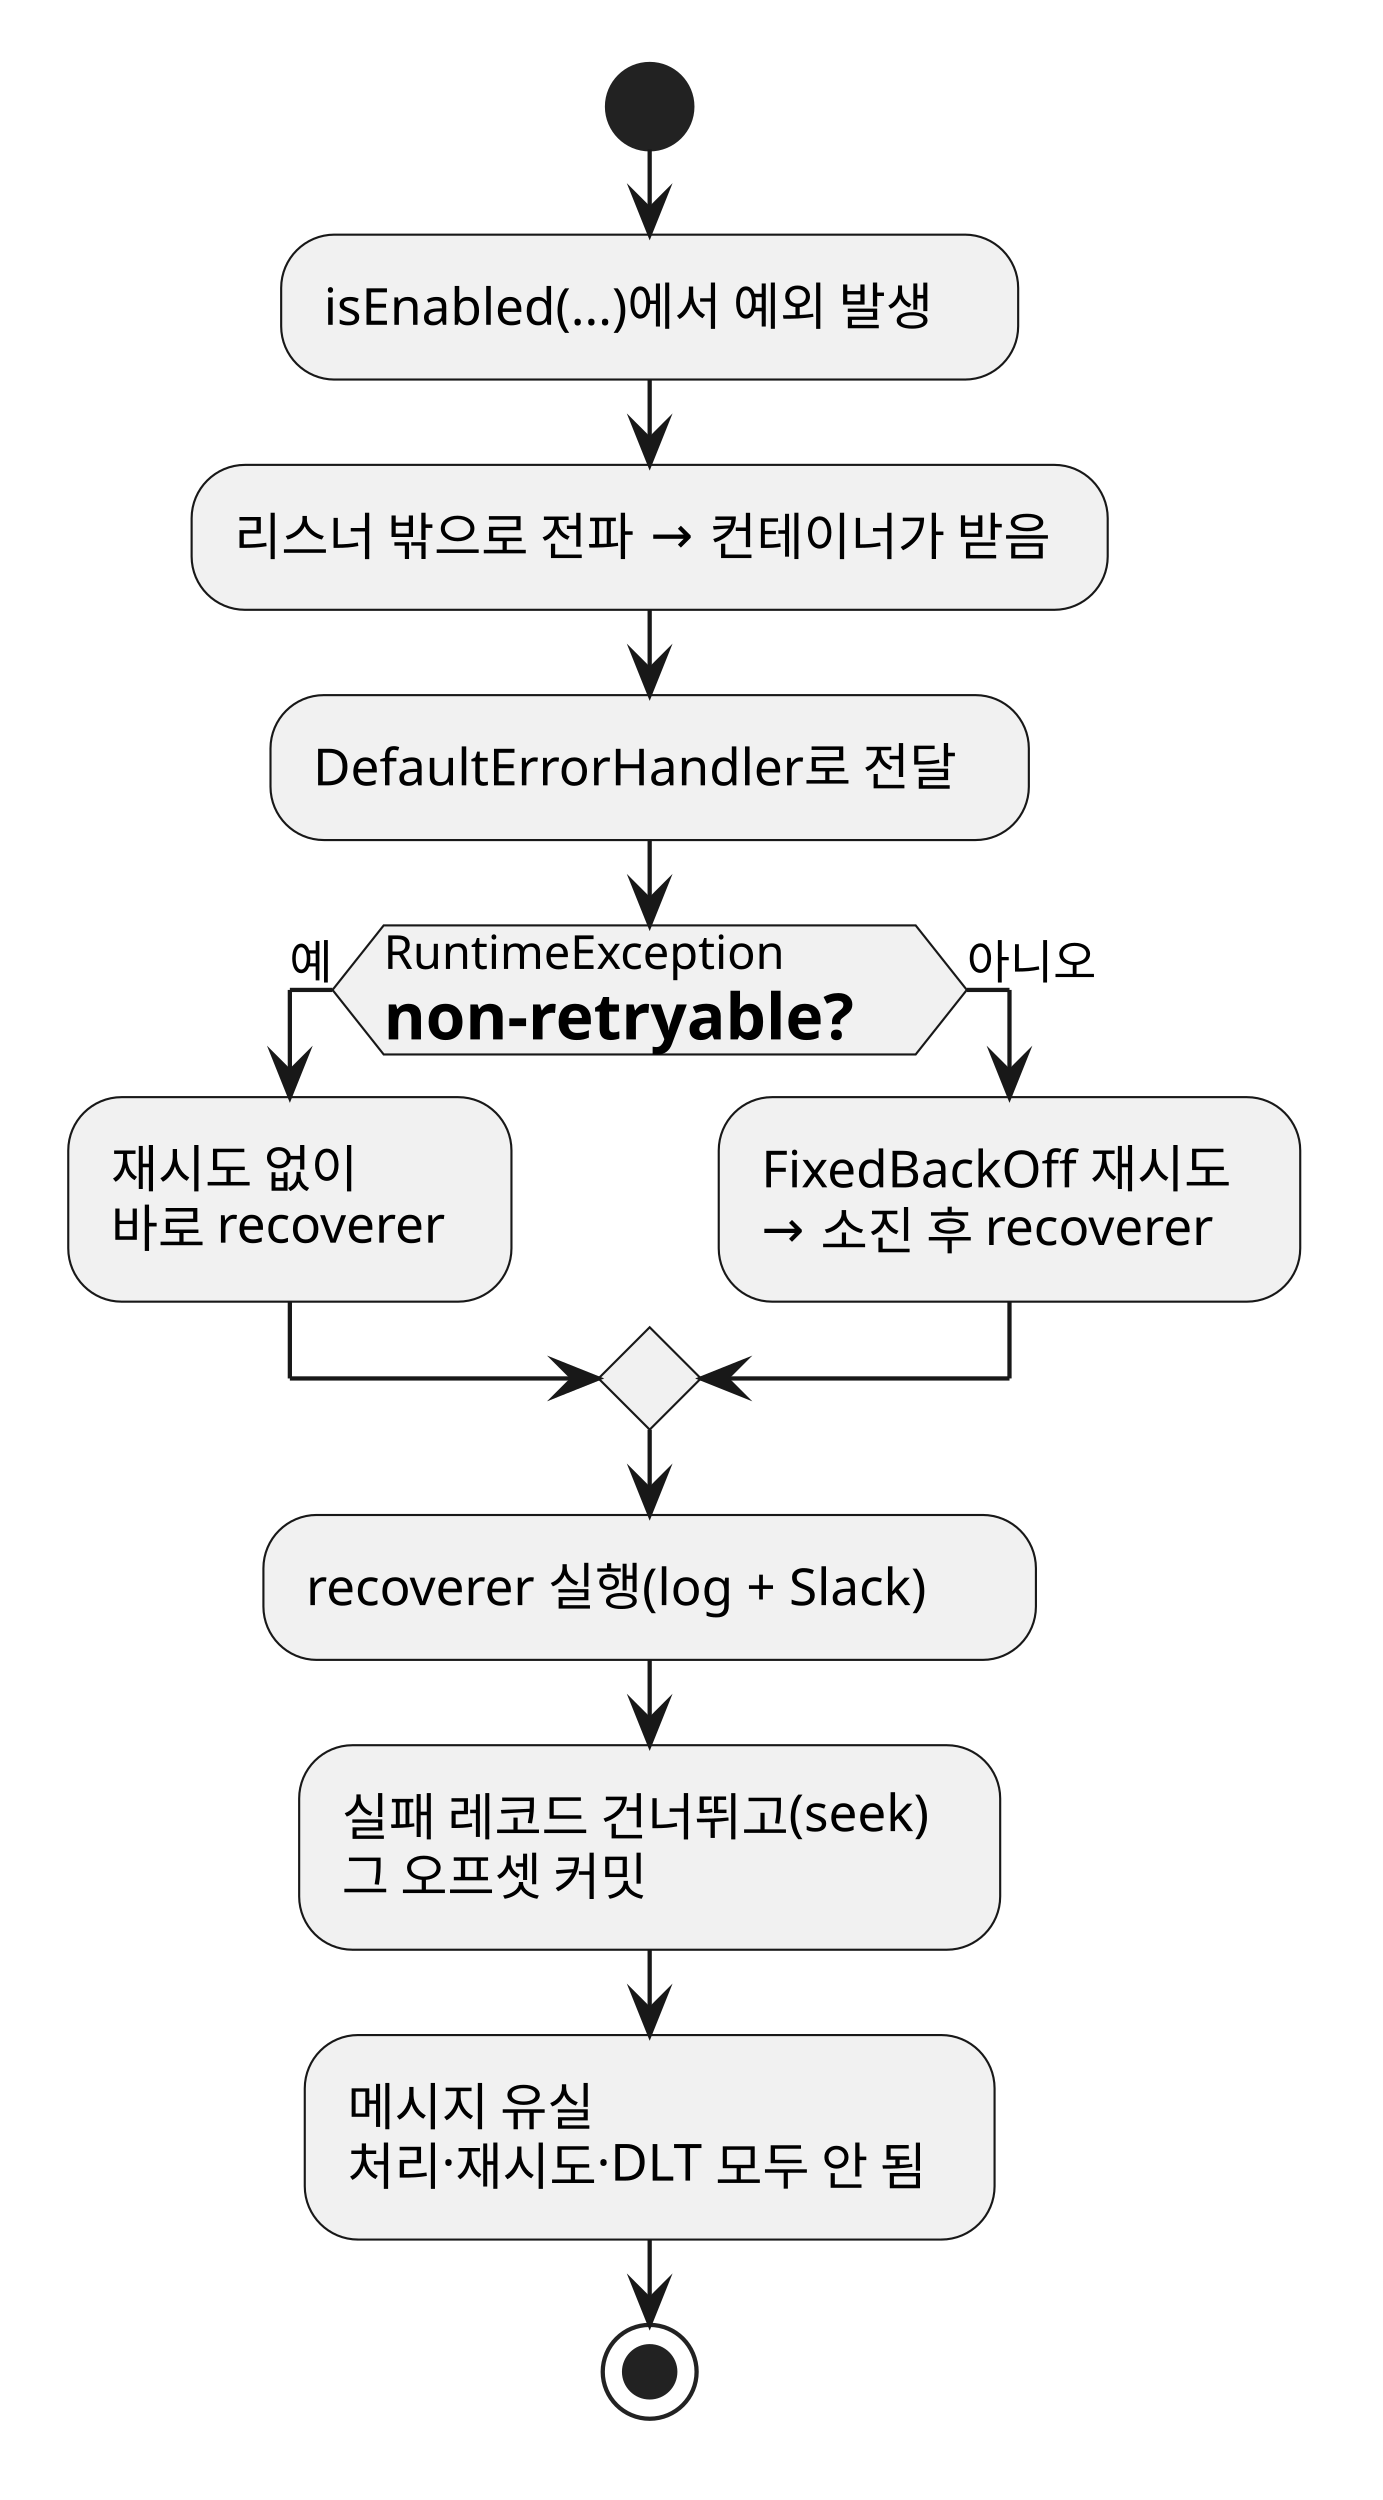
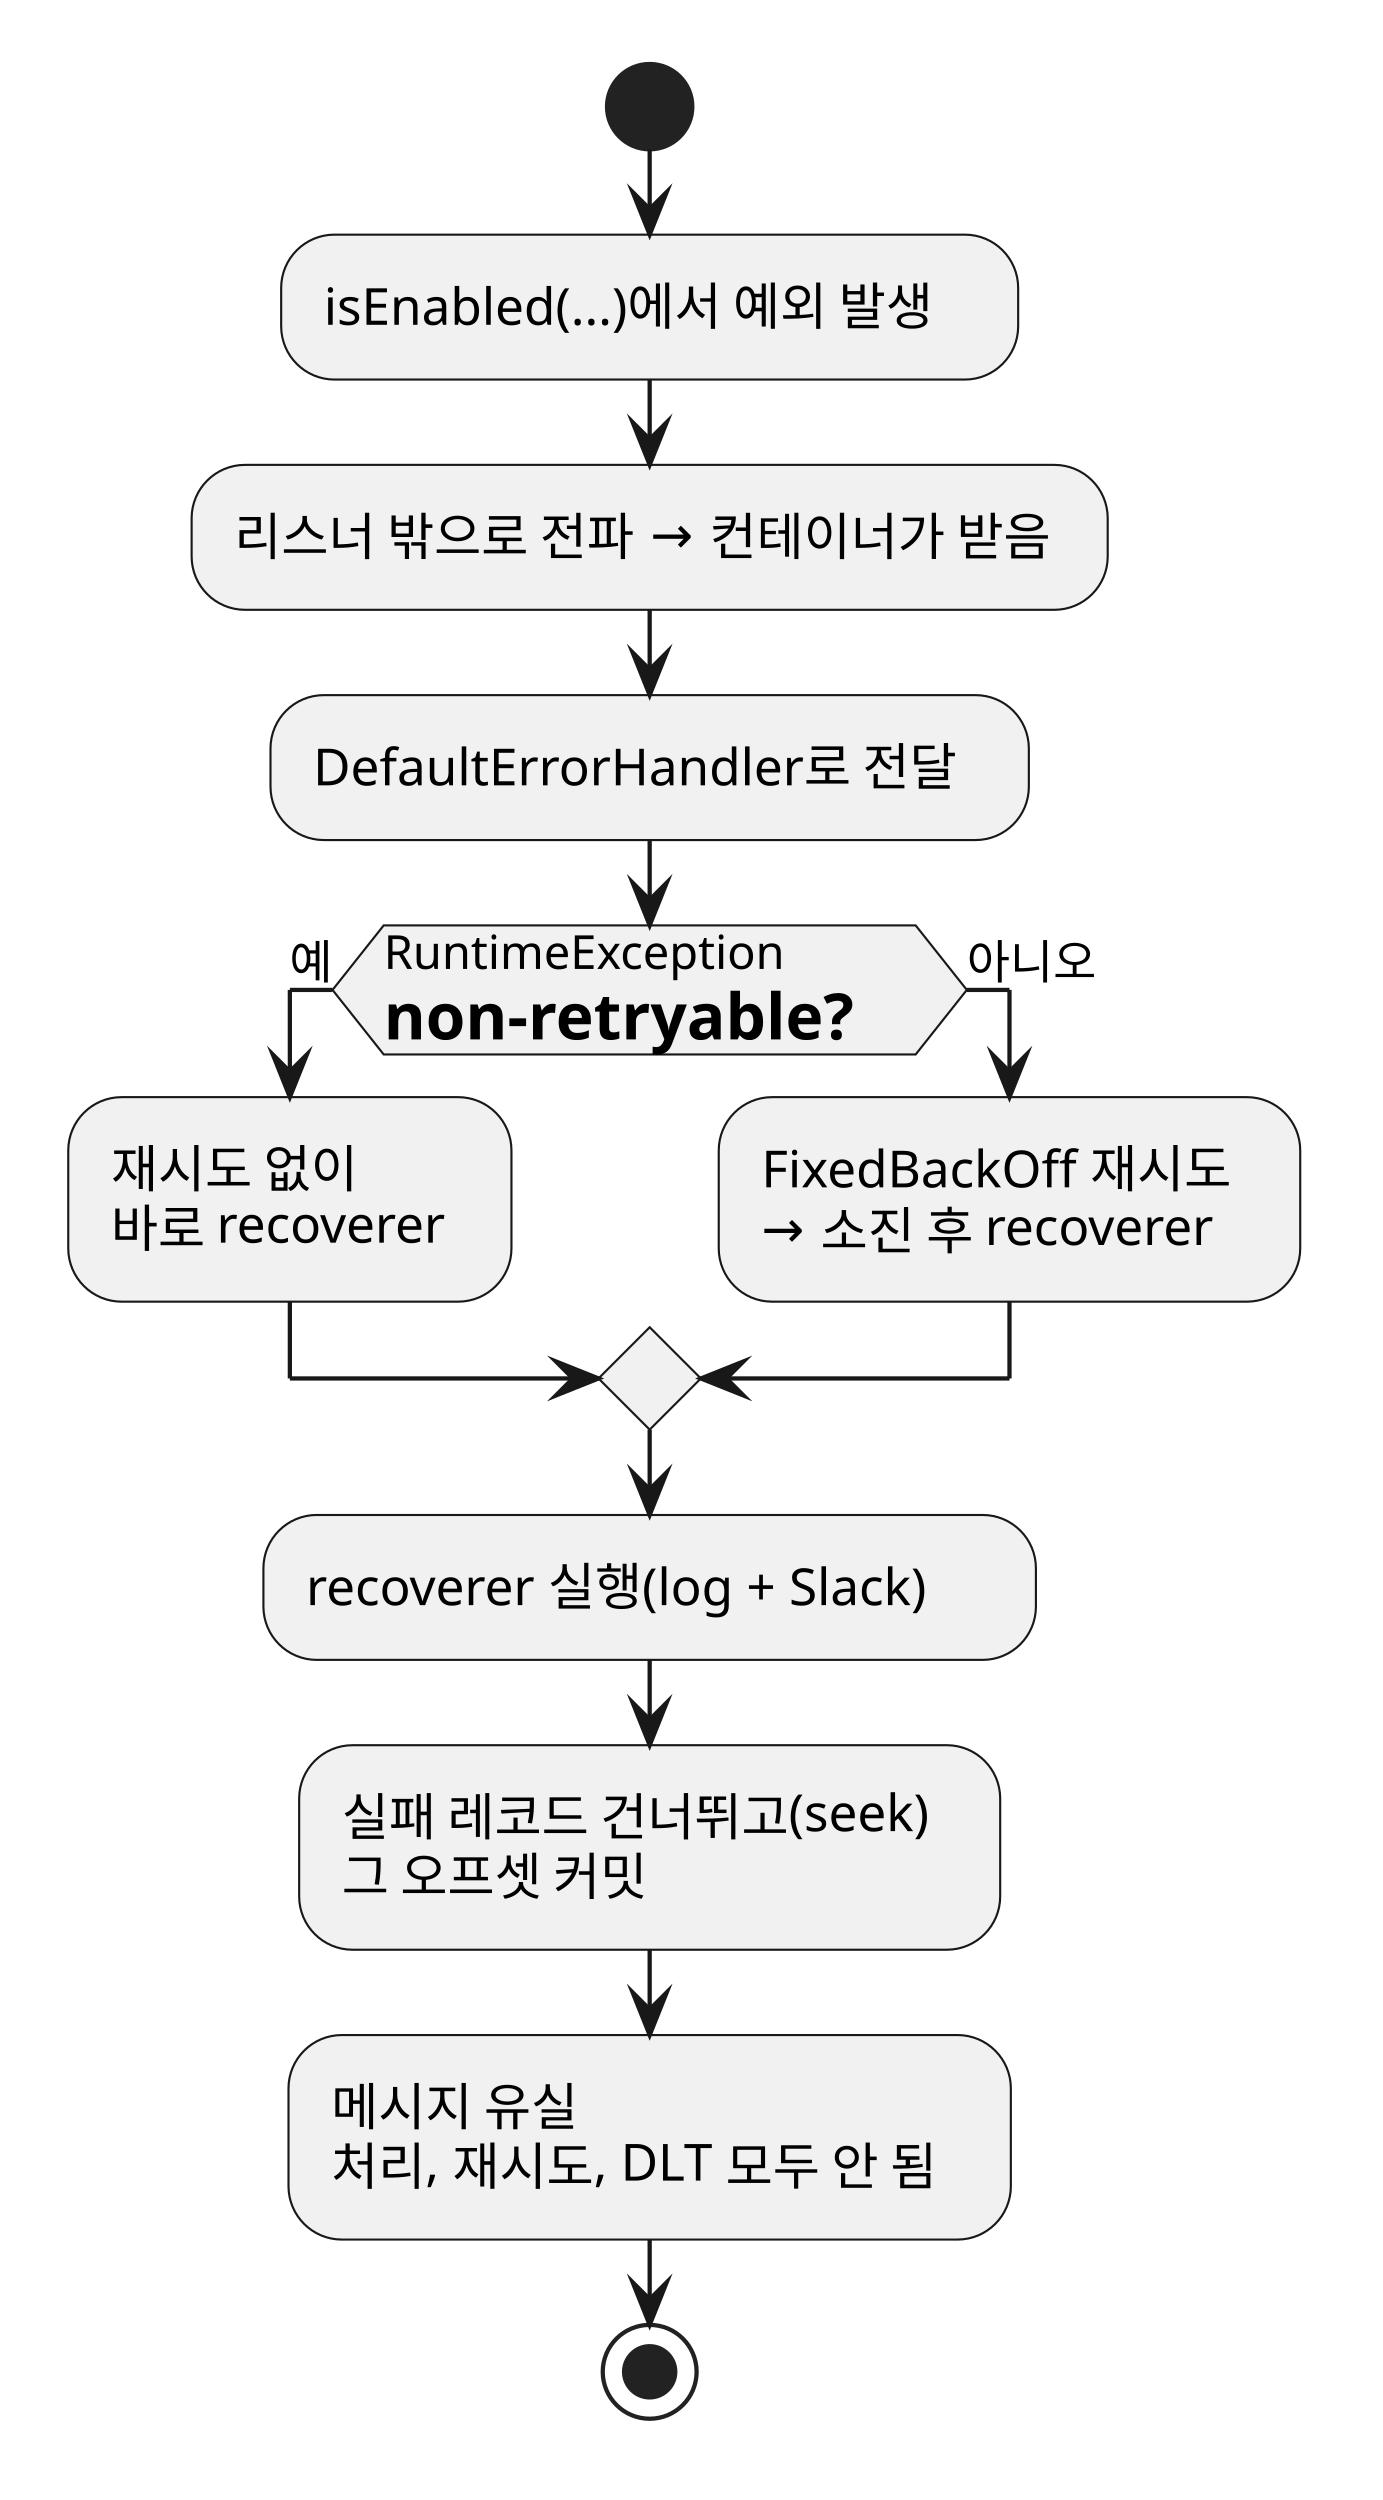
<svg xmlns="http://www.w3.org/2000/svg" version="1.1" data-diagram-type="ACTIVITY" style="width:324px;height:586px;background:#FFFFFF;" width="324px" height="586px" viewBox="0 0 324 586" zoomAndPan="magnify" preserveAspectRatio="none" contentStyleType="text/css">
  <defs />
  <g font-family="sans-serif" lengthAdjust="spacing">
    <ellipse cx="152.283" cy="25" rx="10" ry="10" fill="#222" style="stroke:#222;stroke-width:1;" />
    <rect x="65.905" y="55" width="172.754" height="33.969" fill="#F1F1F1" style="stroke:#181818;stroke-width:0.5;" rx="12.5" ry="12.5" />
    <text x="75.905" y="76.139" fill="#000" font-size="12" textLength="152.754">isEnabled(...)에서 예외 발생</text>
    <rect x="44.918" y="108.969" width="214.728" height="33.969" fill="#F1F1F1" style="stroke:#181818;stroke-width:0.5;" rx="12.5" ry="12.5" />
    <text x="54.918" y="130.107" fill="#000" font-size="12" textLength="194.728">리스너 밖으로 전파 → 컨테이너가 받음</text>
    <rect x="63.405" y="162.938" width="177.755" height="33.969" fill="#F1F1F1" style="stroke:#181818;stroke-width:0.5;" rx="12.5" ry="12.5" />
    <text x="73.405" y="184.076" fill="#000" font-size="12" textLength="157.755">DefaultErrorHandler로 전달</text>
    <polygon points="89.942,216.906,214.623,216.906,226.623,232.039,214.623,247.172,89.942,247.172,77.942,232.039,89.942,216.906" fill="#F1F1F1" style="stroke:#181818;stroke-width:0.5;stroke-linejoin:miter;stroke-miterlimit:10;" />
    <text x="89.942" y="227.117" fill="#000" font-size="11" textLength="100.767">RuntimeException</text>
    <text x="89.942" y="243.634" fill="#000" font-size="15" textLength="124.68" font-weight="700">non-retryable?</text>
    <text x="67.823" y="229.445" fill="#000" font-size="11">예</text>
    <text x="226.623" y="229.445" fill="#000" font-size="11" textLength="30.36">아니오</text>
    <rect x="16" y="257.172" width="103.885" height="47.938" fill="#F1F1F1" style="stroke:#181818;stroke-width:0.5;" rx="12.5" ry="12.5" />
    <text x="26" y="278.311" fill="#000" font-size="12" textLength="59.015">재시도 없이</text>
    <text x="26" y="292.279" fill="#000" font-size="12" textLength="83.885">바로 recoverer</text>
    <rect x="168.473" y="257.172" width="136.3" height="47.938" fill="#F1F1F1" style="stroke:#181818;stroke-width:0.5;" rx="12.5" ry="12.5" />
    <text x="178.473" y="278.311" fill="#000" font-size="12" textLength="116.3">FixedBackOff 재시도</text>
    <text x="178.473" y="292.279" fill="#000" font-size="12" textLength="112.609">→ 소진 후 recoverer</text>
    <polygon points="152.283,311.109,164.283,323.109,152.283,335.109,140.283,323.109,152.283,311.109" fill="#F1F1F1" style="stroke:#181818;stroke-width:0.5;stroke-linejoin:miter;stroke-miterlimit:10;" />
    <rect x="61.744" y="355.109" width="181.076" height="33.969" fill="#F1F1F1" style="stroke:#181818;stroke-width:0.5;" rx="12.5" ry="12.5" />
    <text x="71.744" y="376.248" fill="#000" font-size="12" textLength="161.076">recoverer 실행(log + Slack)</text>
    <rect x="70.123" y="409.078" width="164.32" height="47.938" fill="#F1F1F1" style="stroke:#181818;stroke-width:0.5;" rx="12.5" ry="12.5" />
    <text x="80.123" y="430.217" fill="#000" font-size="12" textLength="144.32">실패 레코드 건너뛰고(seek)</text>
    <text x="80.123" y="444.186" fill="#000" font-size="12" textLength="73.869">그 오프셋 커밋</text>
-     <rect x="71.438" y="477.016" width="161.689" height="47.938" fill="#F1F1F1" style="stroke:#181818;stroke-width:0.5;" rx="12.5" ry="12.5" />
-     <text x="81.438" y="498.154" fill="#000" font-size="12" textLength="59.015">메시지 유실</text>
-     <text x="81.438" y="512.123" fill="#000" font-size="12" textLength="141.689">처리·재시도·DLT 모두 안 됨</text>
+     <rect x="67.624" y="477.016" width="169.318" height="47.938" fill="#F1F1F1" style="stroke:#181818;stroke-width:0.5;" rx="12.5" ry="12.5" />
+     <text x="77.624" y="498.154" fill="#000" font-size="12" textLength="59.015">메시지 유실</text>
+     <text x="77.624" y="512.123" fill="#000" font-size="12" textLength="149.318">처리, 재시도, DLT 모두 안 됨</text>
    <ellipse cx="152.283" cy="555.953" rx="11" ry="11" fill="none" style="stroke:#222;stroke-width:1;" />
    <ellipse cx="152.283" cy="555.953" rx="6" ry="6" fill="#222" style="stroke:#222;stroke-width:1;" />
    <line x1="152.283" y1="35" x2="152.283" y2="55" style="stroke:#181818;stroke-width:1;" />
    <polygon points="148.283,45,152.283,55,156.283,45,152.283,49" fill="#181818" style="stroke:#181818;stroke-width:1;stroke-linejoin:miter;stroke-miterlimit:10;" />
    <line x1="152.283" y1="88.969" x2="152.283" y2="108.969" style="stroke:#181818;stroke-width:1;" />
    <polygon points="148.283,98.969,152.283,108.969,156.283,98.969,152.283,102.969" fill="#181818" style="stroke:#181818;stroke-width:1;stroke-linejoin:miter;stroke-miterlimit:10;" />
    <line x1="152.283" y1="142.938" x2="152.283" y2="162.938" style="stroke:#181818;stroke-width:1;" />
    <polygon points="148.283,152.938,152.283,162.938,156.283,152.938,152.283,156.938" fill="#181818" style="stroke:#181818;stroke-width:1;stroke-linejoin:miter;stroke-miterlimit:10;" />
    <line x1="77.942" y1="232.039" x2="67.942" y2="232.039" style="stroke:#181818;stroke-width:1;" />
    <line x1="67.942" y1="232.039" x2="67.942" y2="257.172" style="stroke:#181818;stroke-width:1;" />
    <polygon points="63.942,247.172,67.942,257.172,71.942,247.172,67.942,251.172" fill="#181818" style="stroke:#181818;stroke-width:1;stroke-linejoin:miter;stroke-miterlimit:10;" />
    <line x1="226.623" y1="232.039" x2="236.623" y2="232.039" style="stroke:#181818;stroke-width:1;" />
    <line x1="236.623" y1="232.039" x2="236.623" y2="257.172" style="stroke:#181818;stroke-width:1;" />
    <polygon points="232.623,247.172,236.623,257.172,240.623,247.172,236.623,251.172" fill="#181818" style="stroke:#181818;stroke-width:1;stroke-linejoin:miter;stroke-miterlimit:10;" />
    <line x1="67.942" y1="305.109" x2="67.942" y2="323.109" style="stroke:#181818;stroke-width:1;" />
    <line x1="67.942" y1="323.109" x2="140.283" y2="323.109" style="stroke:#181818;stroke-width:1;" />
    <polygon points="130.283,319.109,140.283,323.109,130.283,327.109,134.283,323.109" fill="#181818" style="stroke:#181818;stroke-width:1;stroke-linejoin:miter;stroke-miterlimit:10;" />
    <line x1="236.623" y1="305.109" x2="236.623" y2="323.109" style="stroke:#181818;stroke-width:1;" />
    <line x1="236.623" y1="323.109" x2="164.283" y2="323.109" style="stroke:#181818;stroke-width:1;" />
    <polygon points="174.283,319.109,164.283,323.109,174.283,327.109,170.283,323.109" fill="#181818" style="stroke:#181818;stroke-width:1;stroke-linejoin:miter;stroke-miterlimit:10;" />
    <line x1="152.283" y1="196.906" x2="152.283" y2="216.906" style="stroke:#181818;stroke-width:1;" />
    <polygon points="148.283,206.906,152.283,216.906,156.283,206.906,152.283,210.906" fill="#181818" style="stroke:#181818;stroke-width:1;stroke-linejoin:miter;stroke-miterlimit:10;" />
    <line x1="152.283" y1="335.109" x2="152.283" y2="355.109" style="stroke:#181818;stroke-width:1;" />
    <polygon points="148.283,345.109,152.283,355.109,156.283,345.109,152.283,349.109" fill="#181818" style="stroke:#181818;stroke-width:1;stroke-linejoin:miter;stroke-miterlimit:10;" />
    <line x1="152.283" y1="389.078" x2="152.283" y2="409.078" style="stroke:#181818;stroke-width:1;" />
    <polygon points="148.283,399.078,152.283,409.078,156.283,399.078,152.283,403.078" fill="#181818" style="stroke:#181818;stroke-width:1;stroke-linejoin:miter;stroke-miterlimit:10;" />
    <line x1="152.283" y1="457.016" x2="152.283" y2="477.016" style="stroke:#181818;stroke-width:1;" />
    <polygon points="148.283,467.016,152.283,477.016,156.283,467.016,152.283,471.016" fill="#181818" style="stroke:#181818;stroke-width:1;stroke-linejoin:miter;stroke-miterlimit:10;" />
    <line x1="152.283" y1="524.953" x2="152.283" y2="544.953" style="stroke:#181818;stroke-width:1;" />
    <polygon points="148.283,534.953,152.283,544.953,156.283,534.953,152.283,538.953" fill="#181818" style="stroke:#181818;stroke-width:1;stroke-linejoin:miter;stroke-miterlimit:10;" />
  </g>
</svg>
